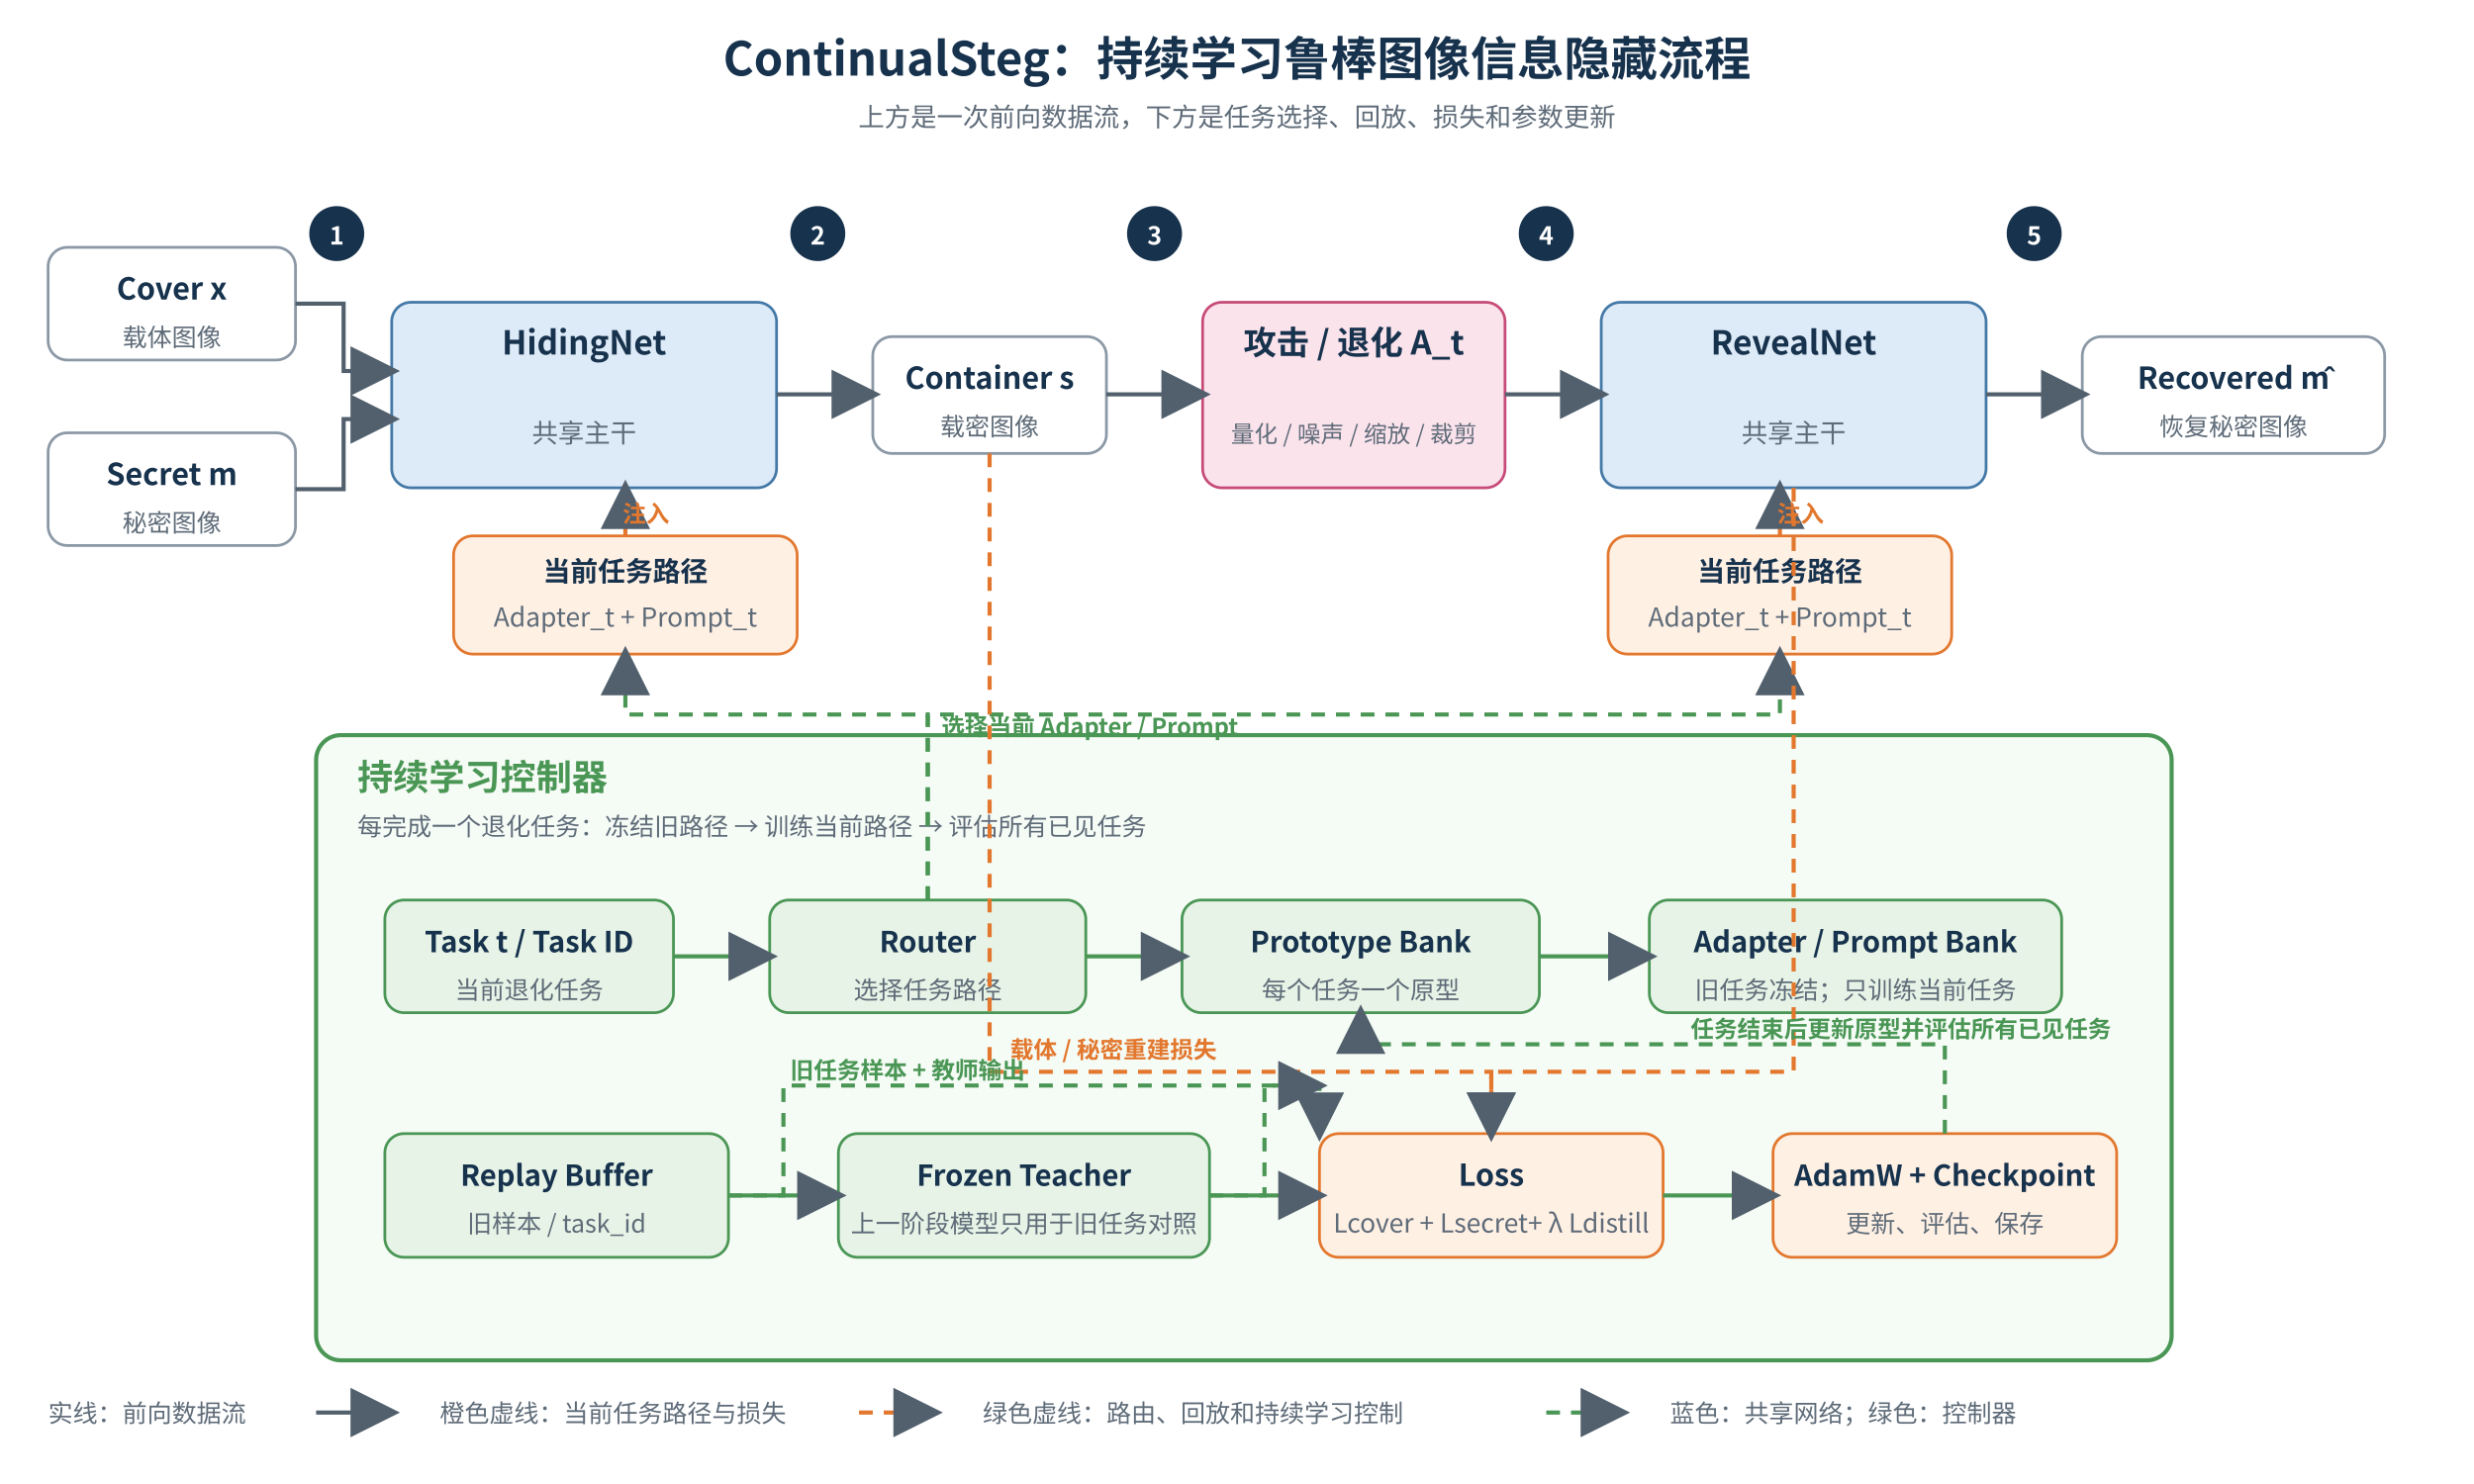
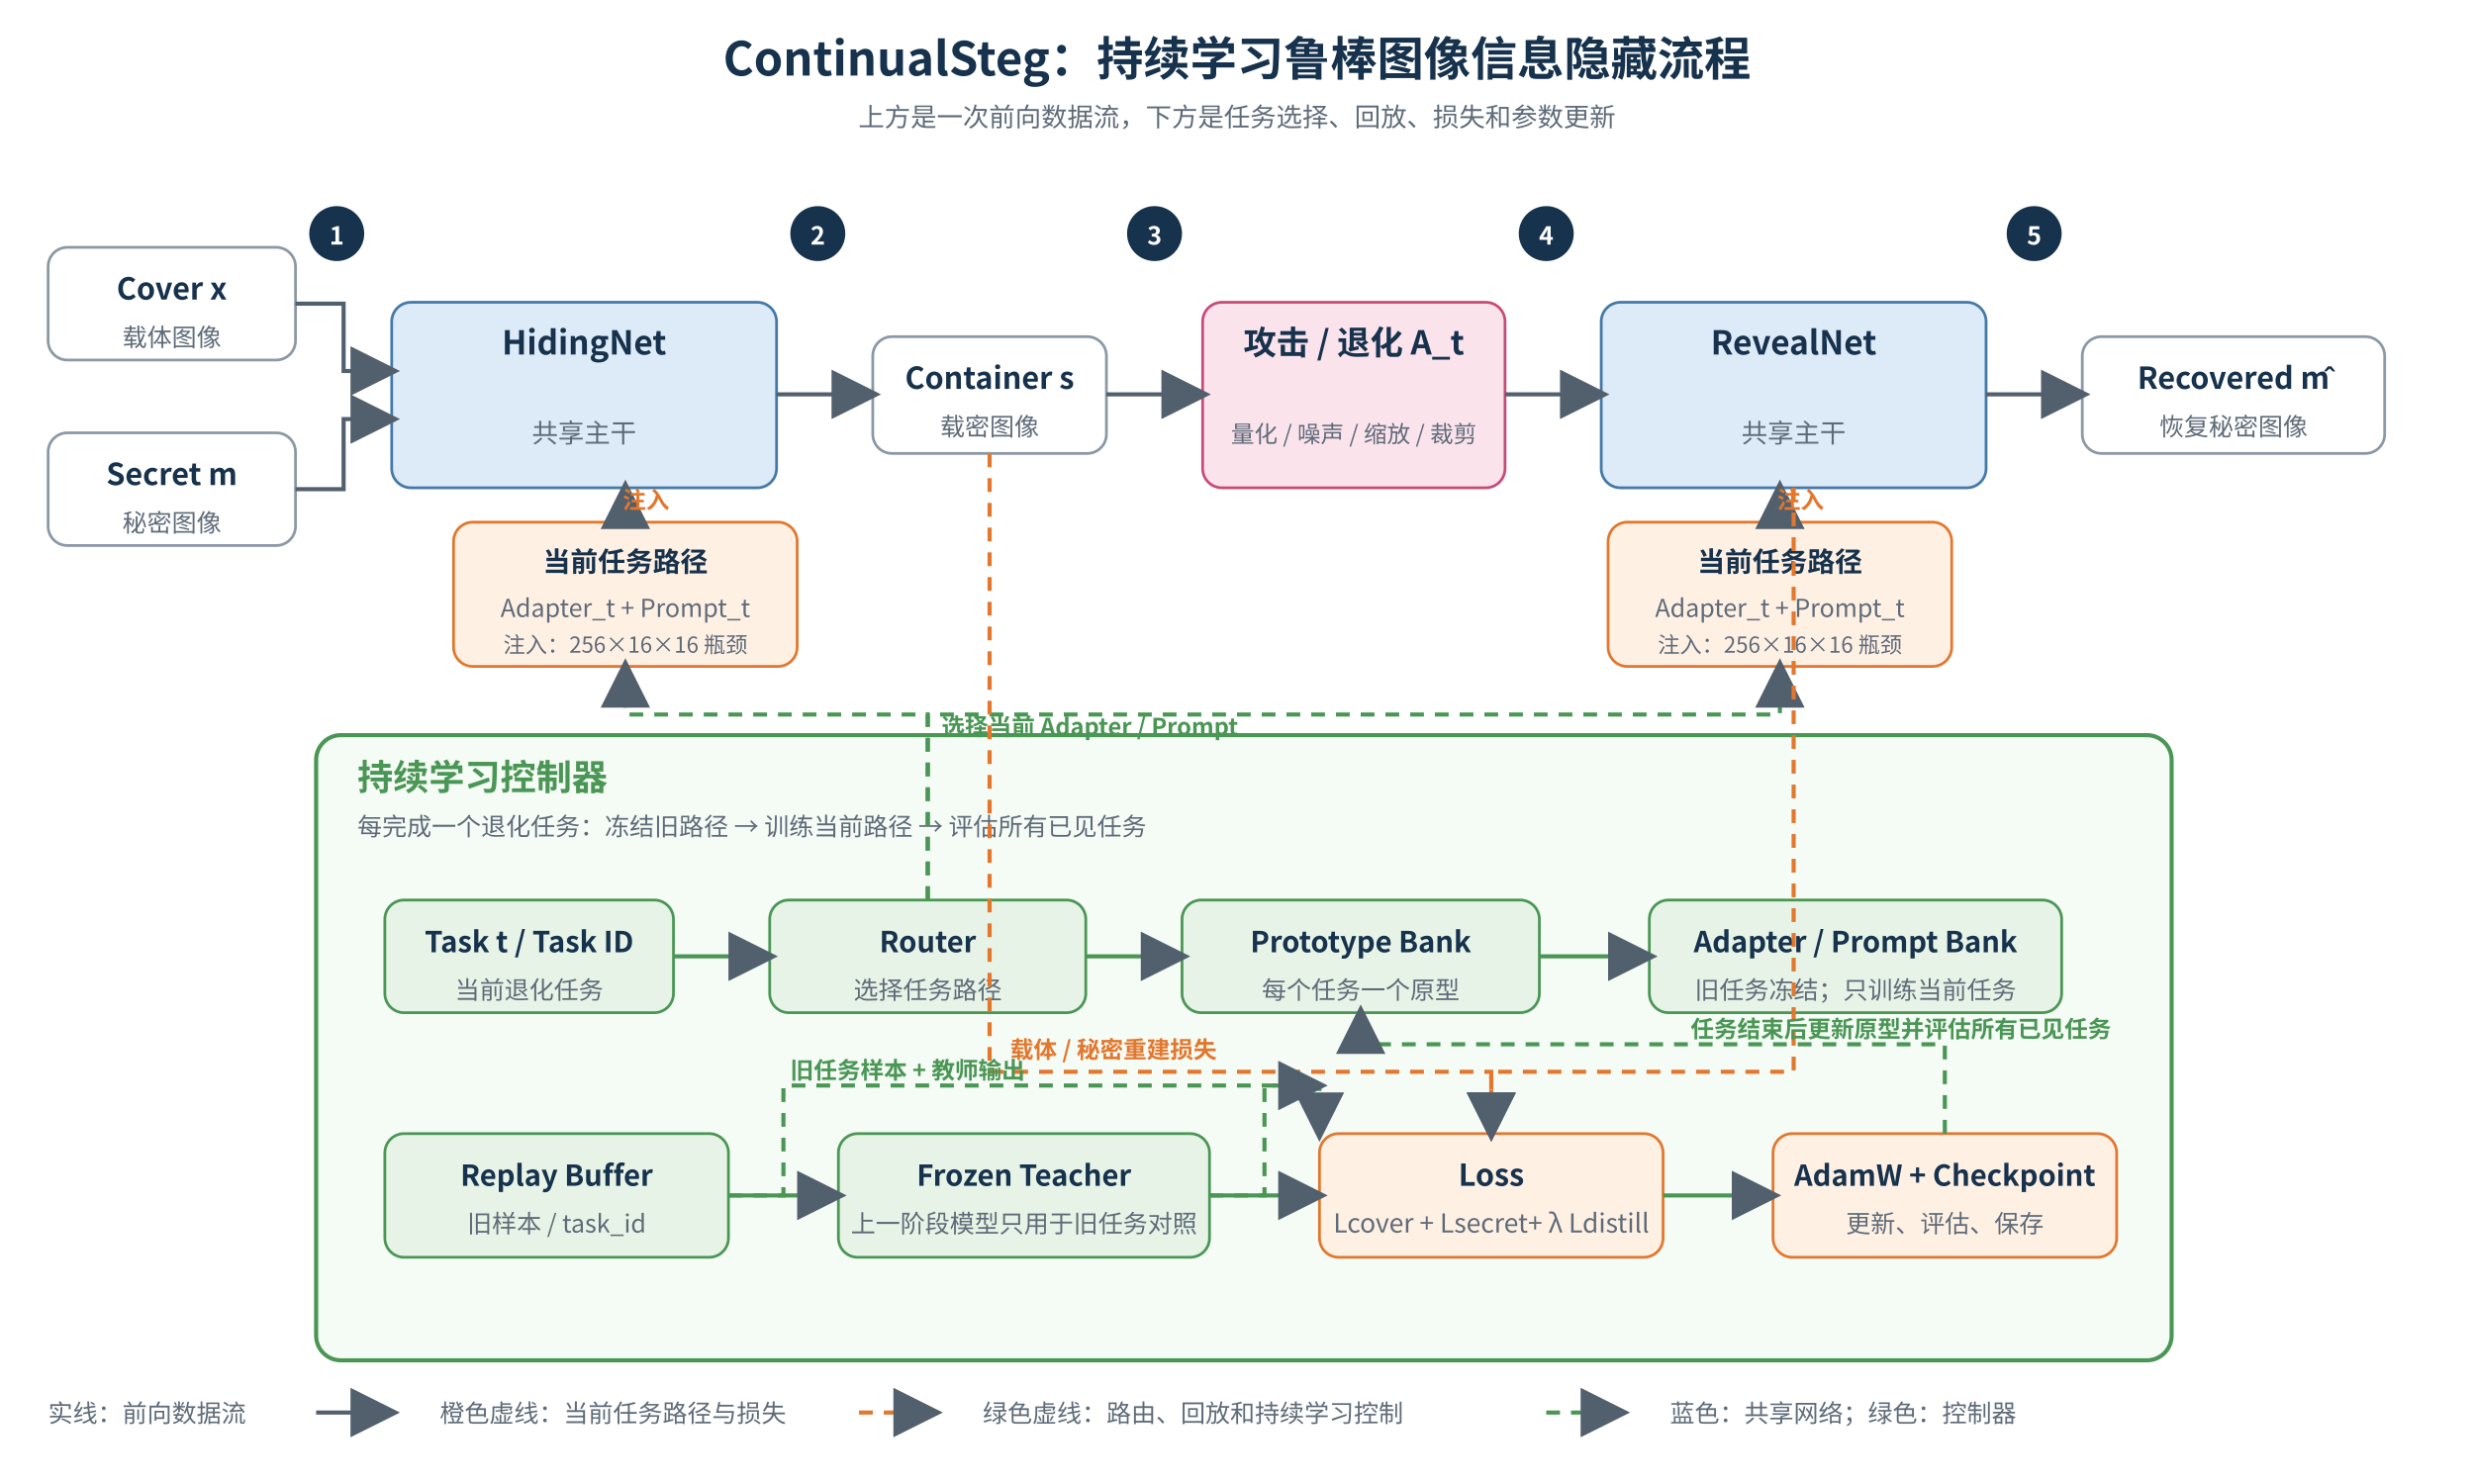
<svg xmlns="http://www.w3.org/2000/svg" width="1800" height="1080" viewBox="0 0 1800 1080">
  <defs>
    <marker id="arrow" markerWidth="12" markerHeight="12" refX="10" refY="6" orient="auto">
      <path d="M0,0 L12,6 L0,12 z" fill="#52606D" />
    </marker>
  </defs>
  <rect width="100%" height="100%" fill="white" />
  <text x="900" y="55" text-anchor="middle" font-family="Noto Sans CJK SC,Microsoft YaHei,Arial,sans-serif" font-size="34px" font-weight="700" fill="#17324D">
    <tspan x="900" dy="0px">ContinualSteg：持续学习鲁棒图像信息隐藏流程</tspan>
  </text>
  <text x="900" y="92" text-anchor="middle" font-family="Noto Sans CJK SC,Microsoft YaHei,Arial,sans-serif" font-size="19px" font-weight="400" fill="#5E6B78">
    <tspan x="900" dy="0px">上方是一次前向数据流，下方是任务选择、回放、损失和参数更新</tspan>
  </text>
  <rect x="35" y="180" width="180" height="82" rx="14" fill="#FFFFFF" stroke="#8B98A5" stroke-width="2" />
  <text x="125.0" y="218" text-anchor="middle" font-family="Noto Sans CJK SC,Microsoft YaHei,Arial,sans-serif" font-size="22px" font-weight="700" fill="#17324D">
    <tspan x="125.0" dy="0px">Cover x</tspan>
  </text>
  <text x="125.0" y="252" text-anchor="middle" font-family="Noto Sans CJK SC,Microsoft YaHei,Arial,sans-serif" font-size="18px" font-weight="400" fill="#5E6B78">
    <tspan x="125.0" dy="0px">载体图像</tspan>
  </text>
  <rect x="35" y="315" width="180" height="82" rx="14" fill="#FFFFFF" stroke="#8B98A5" stroke-width="2" />
  <text x="125.0" y="353" text-anchor="middle" font-family="Noto Sans CJK SC,Microsoft YaHei,Arial,sans-serif" font-size="22px" font-weight="700" fill="#17324D">
    <tspan x="125.0" dy="0px">Secret m</tspan>
  </text>
  <text x="125.0" y="387" text-anchor="middle" font-family="Noto Sans CJK SC,Microsoft YaHei,Arial,sans-serif" font-size="18px" font-weight="400" fill="#5E6B78">
    <tspan x="125.0" dy="0px">秘密图像</tspan>
  </text>
  <rect x="285" y="220" width="280" height="135" rx="14" fill="#DDEAF7" stroke="#4479A7" stroke-width="2" />
  <text x="425.0" y="258" text-anchor="middle" font-family="Noto Sans CJK SC,Microsoft YaHei,Arial,sans-serif" font-size="24px" font-weight="700" fill="#17324D">
    <tspan x="425.0" dy="0px">HidingNet</tspan>
  </text>
  <text x="425.0" y="322" text-anchor="middle" font-family="Noto Sans CJK SC,Microsoft YaHei,Arial,sans-serif" font-size="19px" font-weight="400" fill="#5E6B78">
    <tspan x="425.0" dy="0px">共享主干</tspan>
  </text>
  <rect x="635" y="245" width="170" height="85" rx="14" fill="#FFFFFF" stroke="#8B98A5" stroke-width="2" />
  <text x="720.0" y="283" text-anchor="middle" font-family="Noto Sans CJK SC,Microsoft YaHei,Arial,sans-serif" font-size="22px" font-weight="700" fill="#17324D">
    <tspan x="720.0" dy="0px">Container s</tspan>
  </text>
  <text x="720.0" y="317" text-anchor="middle" font-family="Noto Sans CJK SC,Microsoft YaHei,Arial,sans-serif" font-size="18px" font-weight="400" fill="#5E6B78">
    <tspan x="720.0" dy="0px">载密图像</tspan>
  </text>
  <rect x="875" y="220" width="220" height="135" rx="14" fill="#FBE3EC" stroke="#C74B78" stroke-width="2" />
  <text x="985.0" y="258" text-anchor="middle" font-family="Noto Sans CJK SC,Microsoft YaHei,Arial,sans-serif" font-size="24px" font-weight="700" fill="#17324D">
    <tspan x="985.0" dy="0px">攻击 / 退化 A_t</tspan>
  </text>
  <text x="985.0" y="322" text-anchor="middle" font-family="Noto Sans CJK SC,Microsoft YaHei,Arial,sans-serif" font-size="17px" font-weight="400" fill="#5E6B78">
    <tspan x="985.0" dy="0px">量化 / 噪声 / 缩放 / 裁剪</tspan>
  </text>
  <rect x="1165" y="220" width="280" height="135" rx="14" fill="#DDEAF7" stroke="#4479A7" stroke-width="2" />
  <text x="1305.0" y="258" text-anchor="middle" font-family="Noto Sans CJK SC,Microsoft YaHei,Arial,sans-serif" font-size="24px" font-weight="700" fill="#17324D">
    <tspan x="1305.0" dy="0px">RevealNet</tspan>
  </text>
  <text x="1305.0" y="322" text-anchor="middle" font-family="Noto Sans CJK SC,Microsoft YaHei,Arial,sans-serif" font-size="19px" font-weight="400" fill="#5E6B78">
    <tspan x="1305.0" dy="0px">共享主干</tspan>
  </text>
  <rect x="1515" y="245" width="220" height="85" rx="14" fill="#FFFFFF" stroke="#8B98A5" stroke-width="2" />
  <text x="1625.0" y="283" text-anchor="middle" font-family="Noto Sans CJK SC,Microsoft YaHei,Arial,sans-serif" font-size="22px" font-weight="700" fill="#17324D">
    <tspan x="1625.0" dy="0px">Recovered m̂</tspan>
  </text>
  <text x="1625.0" y="317" text-anchor="middle" font-family="Noto Sans CJK SC,Microsoft YaHei,Arial,sans-serif" font-size="18px" font-weight="400" fill="#5E6B78">
    <tspan x="1625.0" dy="0px">恢复秘密图像</tspan>
  </text>
  <path d="M 215 221 L 250 221 L 250 270 L 285 270" fill="none" stroke="#52606D" stroke-width="3" marker-end="url(#arrow)" />
  <path d="M 215 356 L 250 356 L 250 305 L 285 305" fill="none" stroke="#52606D" stroke-width="3" marker-end="url(#arrow)" />
  <path d="M 565 287 L 635 287" fill="none" stroke="#52606D" stroke-width="3" marker-end="url(#arrow)" />
  <path d="M 805 287 L 875 287" fill="none" stroke="#52606D" stroke-width="3" marker-end="url(#arrow)" />
  <path d="M 1095 287 L 1165 287" fill="none" stroke="#52606D" stroke-width="3" marker-end="url(#arrow)" />
  <path d="M 1445 287 L 1515 287" fill="none" stroke="#52606D" stroke-width="3" marker-end="url(#arrow)" />
  <circle cx="245" cy="170" r="20" fill="#17324D" />
  <text x="245" y="178" text-anchor="middle" font-family="Noto Sans CJK SC,Microsoft YaHei,Arial,sans-serif" font-size="18px" font-weight="700" fill="#FFFFFF">
    <tspan x="245" dy="0px">1</tspan>
  </text>
  <circle cx="595" cy="170" r="20" fill="#17324D" />
  <text x="595" y="178" text-anchor="middle" font-family="Noto Sans CJK SC,Microsoft YaHei,Arial,sans-serif" font-size="18px" font-weight="700" fill="#FFFFFF">
    <tspan x="595" dy="0px">2</tspan>
  </text>
  <circle cx="840" cy="170" r="20" fill="#17324D" />
  <text x="840" y="178" text-anchor="middle" font-family="Noto Sans CJK SC,Microsoft YaHei,Arial,sans-serif" font-size="18px" font-weight="700" fill="#FFFFFF">
    <tspan x="840" dy="0px">3</tspan>
  </text>
  <circle cx="1125" cy="170" r="20" fill="#17324D" />
  <text x="1125" y="178" text-anchor="middle" font-family="Noto Sans CJK SC,Microsoft YaHei,Arial,sans-serif" font-size="18px" font-weight="700" fill="#FFFFFF">
    <tspan x="1125" dy="0px">4</tspan>
  </text>
  <circle cx="1480" cy="170" r="20" fill="#17324D" />
  <text x="1480" y="178" text-anchor="middle" font-family="Noto Sans CJK SC,Microsoft YaHei,Arial,sans-serif" font-size="18px" font-weight="700" fill="#FFFFFF">
    <tspan x="1480" dy="0px">5</tspan>
  </text>
-   <rect x="330" y="390" width="250" height="86" rx="14" fill="#FFF0E4" stroke="#E2772D" stroke-width="2" />
-   <text x="455" y="423" text-anchor="middle" font-family="Noto Sans CJK SC,Microsoft YaHei,Arial,sans-serif" font-size="20px" font-weight="700" fill="#17324D">
+   <rect x="330" y="380" width="250" height="105" rx="14" fill="#FFF0E4" stroke="#E2772D" stroke-width="2" />
+   <text x="455" y="416" text-anchor="middle" font-family="Noto Sans CJK SC,Microsoft YaHei,Arial,sans-serif" font-size="20px" font-weight="700" fill="#17324D">
    <tspan x="455" dy="0px">当前任务路径</tspan>
  </text>
-   <text x="455" y="456" text-anchor="middle" font-family="Noto Sans CJK SC,Microsoft YaHei,Arial,sans-serif" font-size="19px" font-weight="400" fill="#5E6B78">
+   <text x="455" y="449" text-anchor="middle" font-family="Noto Sans CJK SC,Microsoft YaHei,Arial,sans-serif" font-size="18px" font-weight="400" fill="#5E6B78">
    <tspan x="455" dy="0px">Adapter_t + Prompt_t</tspan>
  </text>
-   <rect x="1170" y="390" width="250" height="86" rx="14" fill="#FFF0E4" stroke="#E2772D" stroke-width="2" />
-   <text x="1295" y="423" text-anchor="middle" font-family="Noto Sans CJK SC,Microsoft YaHei,Arial,sans-serif" font-size="20px" font-weight="700" fill="#17324D">
+   <text x="455" y="475" text-anchor="middle" font-family="Noto Sans CJK SC,Microsoft YaHei,Arial,sans-serif" font-size="16px" font-weight="400" fill="#5E6B78">
+     <tspan x="455" dy="0px">注入：256×16×16 瓶颈</tspan>
+   </text>
+   <rect x="1170" y="380" width="250" height="105" rx="14" fill="#FFF0E4" stroke="#E2772D" stroke-width="2" />
+   <text x="1295" y="416" text-anchor="middle" font-family="Noto Sans CJK SC,Microsoft YaHei,Arial,sans-serif" font-size="20px" font-weight="700" fill="#17324D">
    <tspan x="1295" dy="0px">当前任务路径</tspan>
  </text>
-   <text x="1295" y="456" text-anchor="middle" font-family="Noto Sans CJK SC,Microsoft YaHei,Arial,sans-serif" font-size="19px" font-weight="400" fill="#5E6B78">
+   <text x="1295" y="449" text-anchor="middle" font-family="Noto Sans CJK SC,Microsoft YaHei,Arial,sans-serif" font-size="18px" font-weight="400" fill="#5E6B78">
    <tspan x="1295" dy="0px">Adapter_t + Prompt_t</tspan>
  </text>
-   <path d="M 455 390 L 455 355" fill="none" stroke="#E2772D" stroke-width="3" stroke-dasharray="8 7" marker-end="url(#arrow)" />
-   <path d="M 1295 390 L 1295 355" fill="none" stroke="#E2772D" stroke-width="3" stroke-dasharray="8 7" marker-end="url(#arrow)" />
-   <text x="470" y="380" text-anchor="middle" font-family="Noto Sans CJK SC,Microsoft YaHei,Arial,sans-serif" font-size="17px" font-weight="700" fill="#E2772D">
+   <text x="1295" y="475" text-anchor="middle" font-family="Noto Sans CJK SC,Microsoft YaHei,Arial,sans-serif" font-size="16px" font-weight="400" fill="#5E6B78">
+     <tspan x="1295" dy="0px">注入：256×16×16 瓶颈</tspan>
+   </text>
+   <path d="M 455 380 L 455 355" fill="none" stroke="#E2772D" stroke-width="3" stroke-dasharray="8 7" marker-end="url(#arrow)" />
+   <path d="M 1295 380 L 1295 355" fill="none" stroke="#E2772D" stroke-width="3" stroke-dasharray="8 7" marker-end="url(#arrow)" />
+   <text x="470" y="370" text-anchor="middle" font-family="Noto Sans CJK SC,Microsoft YaHei,Arial,sans-serif" font-size="17px" font-weight="700" fill="#E2772D">
    <tspan x="470" dy="0px">注入</tspan>
  </text>
-   <text x="1310" y="380" text-anchor="middle" font-family="Noto Sans CJK SC,Microsoft YaHei,Arial,sans-serif" font-size="17px" font-weight="700" fill="#E2772D">
+   <text x="1310" y="370" text-anchor="middle" font-family="Noto Sans CJK SC,Microsoft YaHei,Arial,sans-serif" font-size="17px" font-weight="700" fill="#E2772D">
    <tspan x="1310" dy="0px">注入</tspan>
  </text>
  <rect x="230" y="535" width="1350" height="455" rx="18" fill="#F5FBF5" stroke="#4A9655" stroke-width="3" />
  <text x="260" y="575" text-anchor="start" font-family="Noto Sans CJK SC,Microsoft YaHei,Arial,sans-serif" font-size="26px" font-weight="700" fill="#4A9655">
    <tspan x="260" dy="0px">持续学习控制器</tspan>
  </text>
  <text x="260" y="608" text-anchor="start" font-family="Noto Sans CJK SC,Microsoft YaHei,Arial,sans-serif" font-size="18px" font-weight="400" fill="#5E6B78">
    <tspan x="260" dy="0px">每完成一个退化任务：冻结旧路径 → 训练当前路径 → 评估所有已见任务</tspan>
  </text>
  <rect x="280" y="655" width="210" height="82" rx="14" fill="#E6F3E6" stroke="#4A9655" stroke-width="2" />
  <text x="385.0" y="693" text-anchor="middle" font-family="Noto Sans CJK SC,Microsoft YaHei,Arial,sans-serif" font-size="21px" font-weight="700" fill="#17324D">
    <tspan x="385.0" dy="0px">Task t / Task ID</tspan>
  </text>
  <text x="385.0" y="727" text-anchor="middle" font-family="Noto Sans CJK SC,Microsoft YaHei,Arial,sans-serif" font-size="18px" font-weight="400" fill="#5E6B78">
    <tspan x="385.0" dy="0px">当前退化任务</tspan>
  </text>
  <rect x="560" y="655" width="230" height="82" rx="14" fill="#E6F3E6" stroke="#4A9655" stroke-width="2" />
  <text x="675.0" y="693" text-anchor="middle" font-family="Noto Sans CJK SC,Microsoft YaHei,Arial,sans-serif" font-size="21px" font-weight="700" fill="#17324D">
    <tspan x="675.0" dy="0px">Router</tspan>
  </text>
  <text x="675.0" y="727" text-anchor="middle" font-family="Noto Sans CJK SC,Microsoft YaHei,Arial,sans-serif" font-size="18px" font-weight="400" fill="#5E6B78">
    <tspan x="675.0" dy="0px">选择任务路径</tspan>
  </text>
  <rect x="860" y="655" width="260" height="82" rx="14" fill="#E6F3E6" stroke="#4A9655" stroke-width="2" />
  <text x="990.0" y="693" text-anchor="middle" font-family="Noto Sans CJK SC,Microsoft YaHei,Arial,sans-serif" font-size="21px" font-weight="700" fill="#17324D">
    <tspan x="990.0" dy="0px">Prototype Bank</tspan>
  </text>
  <text x="990.0" y="727" text-anchor="middle" font-family="Noto Sans CJK SC,Microsoft YaHei,Arial,sans-serif" font-size="18px" font-weight="400" fill="#5E6B78">
    <tspan x="990.0" dy="0px">每个任务一个原型</tspan>
  </text>
  <rect x="1200" y="655" width="300" height="82" rx="14" fill="#E6F3E6" stroke="#4A9655" stroke-width="2" />
  <text x="1350.0" y="693" text-anchor="middle" font-family="Noto Sans CJK SC,Microsoft YaHei,Arial,sans-serif" font-size="21px" font-weight="700" fill="#17324D">
    <tspan x="1350.0" dy="0px">Adapter / Prompt Bank</tspan>
  </text>
  <text x="1350.0" y="727" text-anchor="middle" font-family="Noto Sans CJK SC,Microsoft YaHei,Arial,sans-serif" font-size="18px" font-weight="400" fill="#5E6B78">
    <tspan x="1350.0" dy="0px">旧任务冻结；只训练当前任务</tspan>
  </text>
  <path d="M 490 696 L 560 696" fill="none" stroke="#4A9655" stroke-width="3" marker-end="url(#arrow)" />
  <path d="M 790 696 L 860 696" fill="none" stroke="#4A9655" stroke-width="3" marker-end="url(#arrow)" />
  <path d="M 1120 696 L 1200 696" fill="none" stroke="#4A9655" stroke-width="3" marker-end="url(#arrow)" />
-   <path d="M 675 655 L 675 520 L 455 520 L 455 476" fill="none" stroke="#4A9655" stroke-width="3" stroke-dasharray="10 8" marker-end="url(#arrow)" />
-   <path d="M 675 655 L 675 520 L 1295 520 L 1295 476" fill="none" stroke="#4A9655" stroke-width="3" stroke-dasharray="10 8" marker-end="url(#arrow)" />
+   <path d="M 675 655 L 675 520 L 455 520 L 455 485" fill="none" stroke="#4A9655" stroke-width="3" stroke-dasharray="10 8" marker-end="url(#arrow)" />
+   <path d="M 675 655 L 675 520 L 1295 520 L 1295 485" fill="none" stroke="#4A9655" stroke-width="3" stroke-dasharray="10 8" marker-end="url(#arrow)" />
  <text x="685" y="535" text-anchor="start" font-family="Noto Sans CJK SC,Microsoft YaHei,Arial,sans-serif" font-size="17px" font-weight="700" fill="#4A9655">
    <tspan x="685" dy="0px">选择当前 Adapter / Prompt</tspan>
  </text>
  <rect x="280" y="825" width="250" height="90" rx="14" fill="#E6F3E6" stroke="#4A9655" stroke-width="2" />
  <text x="405.0" y="863" text-anchor="middle" font-family="Noto Sans CJK SC,Microsoft YaHei,Arial,sans-serif" font-size="21px" font-weight="700" fill="#17324D">
    <tspan x="405.0" dy="0px">Replay Buffer</tspan>
  </text>
  <text x="405.0" y="897" text-anchor="middle" font-family="Noto Sans CJK SC,Microsoft YaHei,Arial,sans-serif" font-size="18px" font-weight="400" fill="#5E6B78">
    <tspan x="405.0" dy="0px">旧样本 / task_id</tspan>
  </text>
  <rect x="610" y="825" width="270" height="90" rx="14" fill="#E6F3E6" stroke="#4A9655" stroke-width="2" />
  <text x="745.0" y="863" text-anchor="middle" font-family="Noto Sans CJK SC,Microsoft YaHei,Arial,sans-serif" font-size="21px" font-weight="700" fill="#17324D">
    <tspan x="745.0" dy="0px">Frozen Teacher</tspan>
  </text>
  <text x="745.0" y="897" text-anchor="middle" font-family="Noto Sans CJK SC,Microsoft YaHei,Arial,sans-serif" font-size="18px" font-weight="400" fill="#5E6B78">
    <tspan x="745.0" dy="0px">上一阶段模型
只用于旧任务对照</tspan>
  </text>
  <rect x="960" y="825" width="250" height="90" rx="14" fill="#FFF0E4" stroke="#E2772D" stroke-width="2" />
  <text x="1085.0" y="863" text-anchor="middle" font-family="Noto Sans CJK SC,Microsoft YaHei,Arial,sans-serif" font-size="22px" font-weight="700" fill="#17324D">
    <tspan x="1085.0" dy="0px">Loss</tspan>
  </text>
  <text x="1085.0" y="897" text-anchor="middle" font-family="Noto Sans CJK SC,Microsoft YaHei,Arial,sans-serif" font-size="19px" font-weight="400" fill="#5E6B78">
    <tspan x="1085.0" dy="0px">Lcover + Lsecret
+ λ Ldistill</tspan>
  </text>
  <rect x="1290" y="825" width="250" height="90" rx="14" fill="#FFF0E4" stroke="#E2772D" stroke-width="2" />
  <text x="1415.0" y="863" text-anchor="middle" font-family="Noto Sans CJK SC,Microsoft YaHei,Arial,sans-serif" font-size="21px" font-weight="700" fill="#17324D">
    <tspan x="1415.0" dy="0px">AdamW + Checkpoint</tspan>
  </text>
  <text x="1415.0" y="897" text-anchor="middle" font-family="Noto Sans CJK SC,Microsoft YaHei,Arial,sans-serif" font-size="18px" font-weight="400" fill="#5E6B78">
    <tspan x="1415.0" dy="0px">更新、评估、保存</tspan>
  </text>
  <path d="M 530 870 L 610 870" fill="none" stroke="#4A9655" stroke-width="3" marker-end="url(#arrow)" />
  <path d="M 880 870 L 960 870" fill="none" stroke="#4A9655" stroke-width="3" marker-end="url(#arrow)" />
  <path d="M 1210 870 L 1290 870" fill="none" stroke="#4A9655" stroke-width="3" marker-end="url(#arrow)" />
  <path d="M 720 330 L 720 780 L 1085 780 L 1085 825" fill="none" stroke="#E2772D" stroke-width="3" stroke-dasharray="10 8" marker-end="url(#arrow)" />
  <path d="M 1305 355 L 1305 780 L 1085 780 L 1085 825" fill="none" stroke="#E2772D" stroke-width="3" stroke-dasharray="10 8" marker-end="url(#arrow)" />
  <text x="735" y="770" text-anchor="start" font-family="Noto Sans CJK SC,Microsoft YaHei,Arial,sans-serif" font-size="17px" font-weight="700" fill="#E2772D">
    <tspan x="735" dy="0px">载体 / 秘密重建损失</tspan>
  </text>
  <path d="M 530 870 L 570 870 L 570 790 L 960 790 L 960 825" fill="none" stroke="#4A9655" stroke-width="3" stroke-dasharray="10 8" marker-end="url(#arrow)" />
  <path d="M 880 870 L 920 870 L 920 790 L 960 790" fill="none" stroke="#4A9655" stroke-width="3" stroke-dasharray="10 8" marker-end="url(#arrow)" />
  <text x="575" y="785" text-anchor="start" font-family="Noto Sans CJK SC,Microsoft YaHei,Arial,sans-serif" font-size="17px" font-weight="700" fill="#4A9655">
    <tspan x="575" dy="0px">旧任务样本 + 教师输出</tspan>
  </text>
  <path d="M 1415 825 L 1415 760 L 990 760 L 990 737" fill="none" stroke="#4A9655" stroke-width="3" stroke-dasharray="10 8" marker-end="url(#arrow)" />
  <text x="1230" y="755" text-anchor="start" font-family="Noto Sans CJK SC,Microsoft YaHei,Arial,sans-serif" font-size="17px" font-weight="700" fill="#4A9655">
    <tspan x="1230" dy="0px">任务结束后更新原型并评估所有已见任务</tspan>
  </text>
  <text x="35" y="1035" text-anchor="start" font-family="Noto Sans CJK SC,Microsoft YaHei,Arial,sans-serif" font-size="18px" font-weight="400" fill="#5E6B78">
    <tspan x="35" dy="0px">实线：前向数据流</tspan>
  </text>
  <path d="M 230 1028 L 285 1028" fill="none" stroke="#52606D" stroke-width="3" marker-end="url(#arrow)" />
  <text x="320" y="1035" text-anchor="start" font-family="Noto Sans CJK SC,Microsoft YaHei,Arial,sans-serif" font-size="18px" font-weight="400" fill="#5E6B78">
    <tspan x="320" dy="0px">橙色虚线：当前任务路径与损失</tspan>
  </text>
  <path d="M 625 1028 L 680 1028" fill="none" stroke="#E2772D" stroke-width="3" stroke-dasharray="10 8" marker-end="url(#arrow)" />
  <text x="715" y="1035" text-anchor="start" font-family="Noto Sans CJK SC,Microsoft YaHei,Arial,sans-serif" font-size="18px" font-weight="400" fill="#5E6B78">
    <tspan x="715" dy="0px">绿色虚线：路由、回放和持续学习控制</tspan>
  </text>
  <path d="M 1125 1028 L 1180 1028" fill="none" stroke="#4A9655" stroke-width="3" stroke-dasharray="10 8" marker-end="url(#arrow)" />
  <text x="1215" y="1035" text-anchor="start" font-family="Noto Sans CJK SC,Microsoft YaHei,Arial,sans-serif" font-size="18px" font-weight="400" fill="#5E6B78">
    <tspan x="1215" dy="0px">蓝色：共享网络；绿色：控制器</tspan>
  </text>
</svg>
